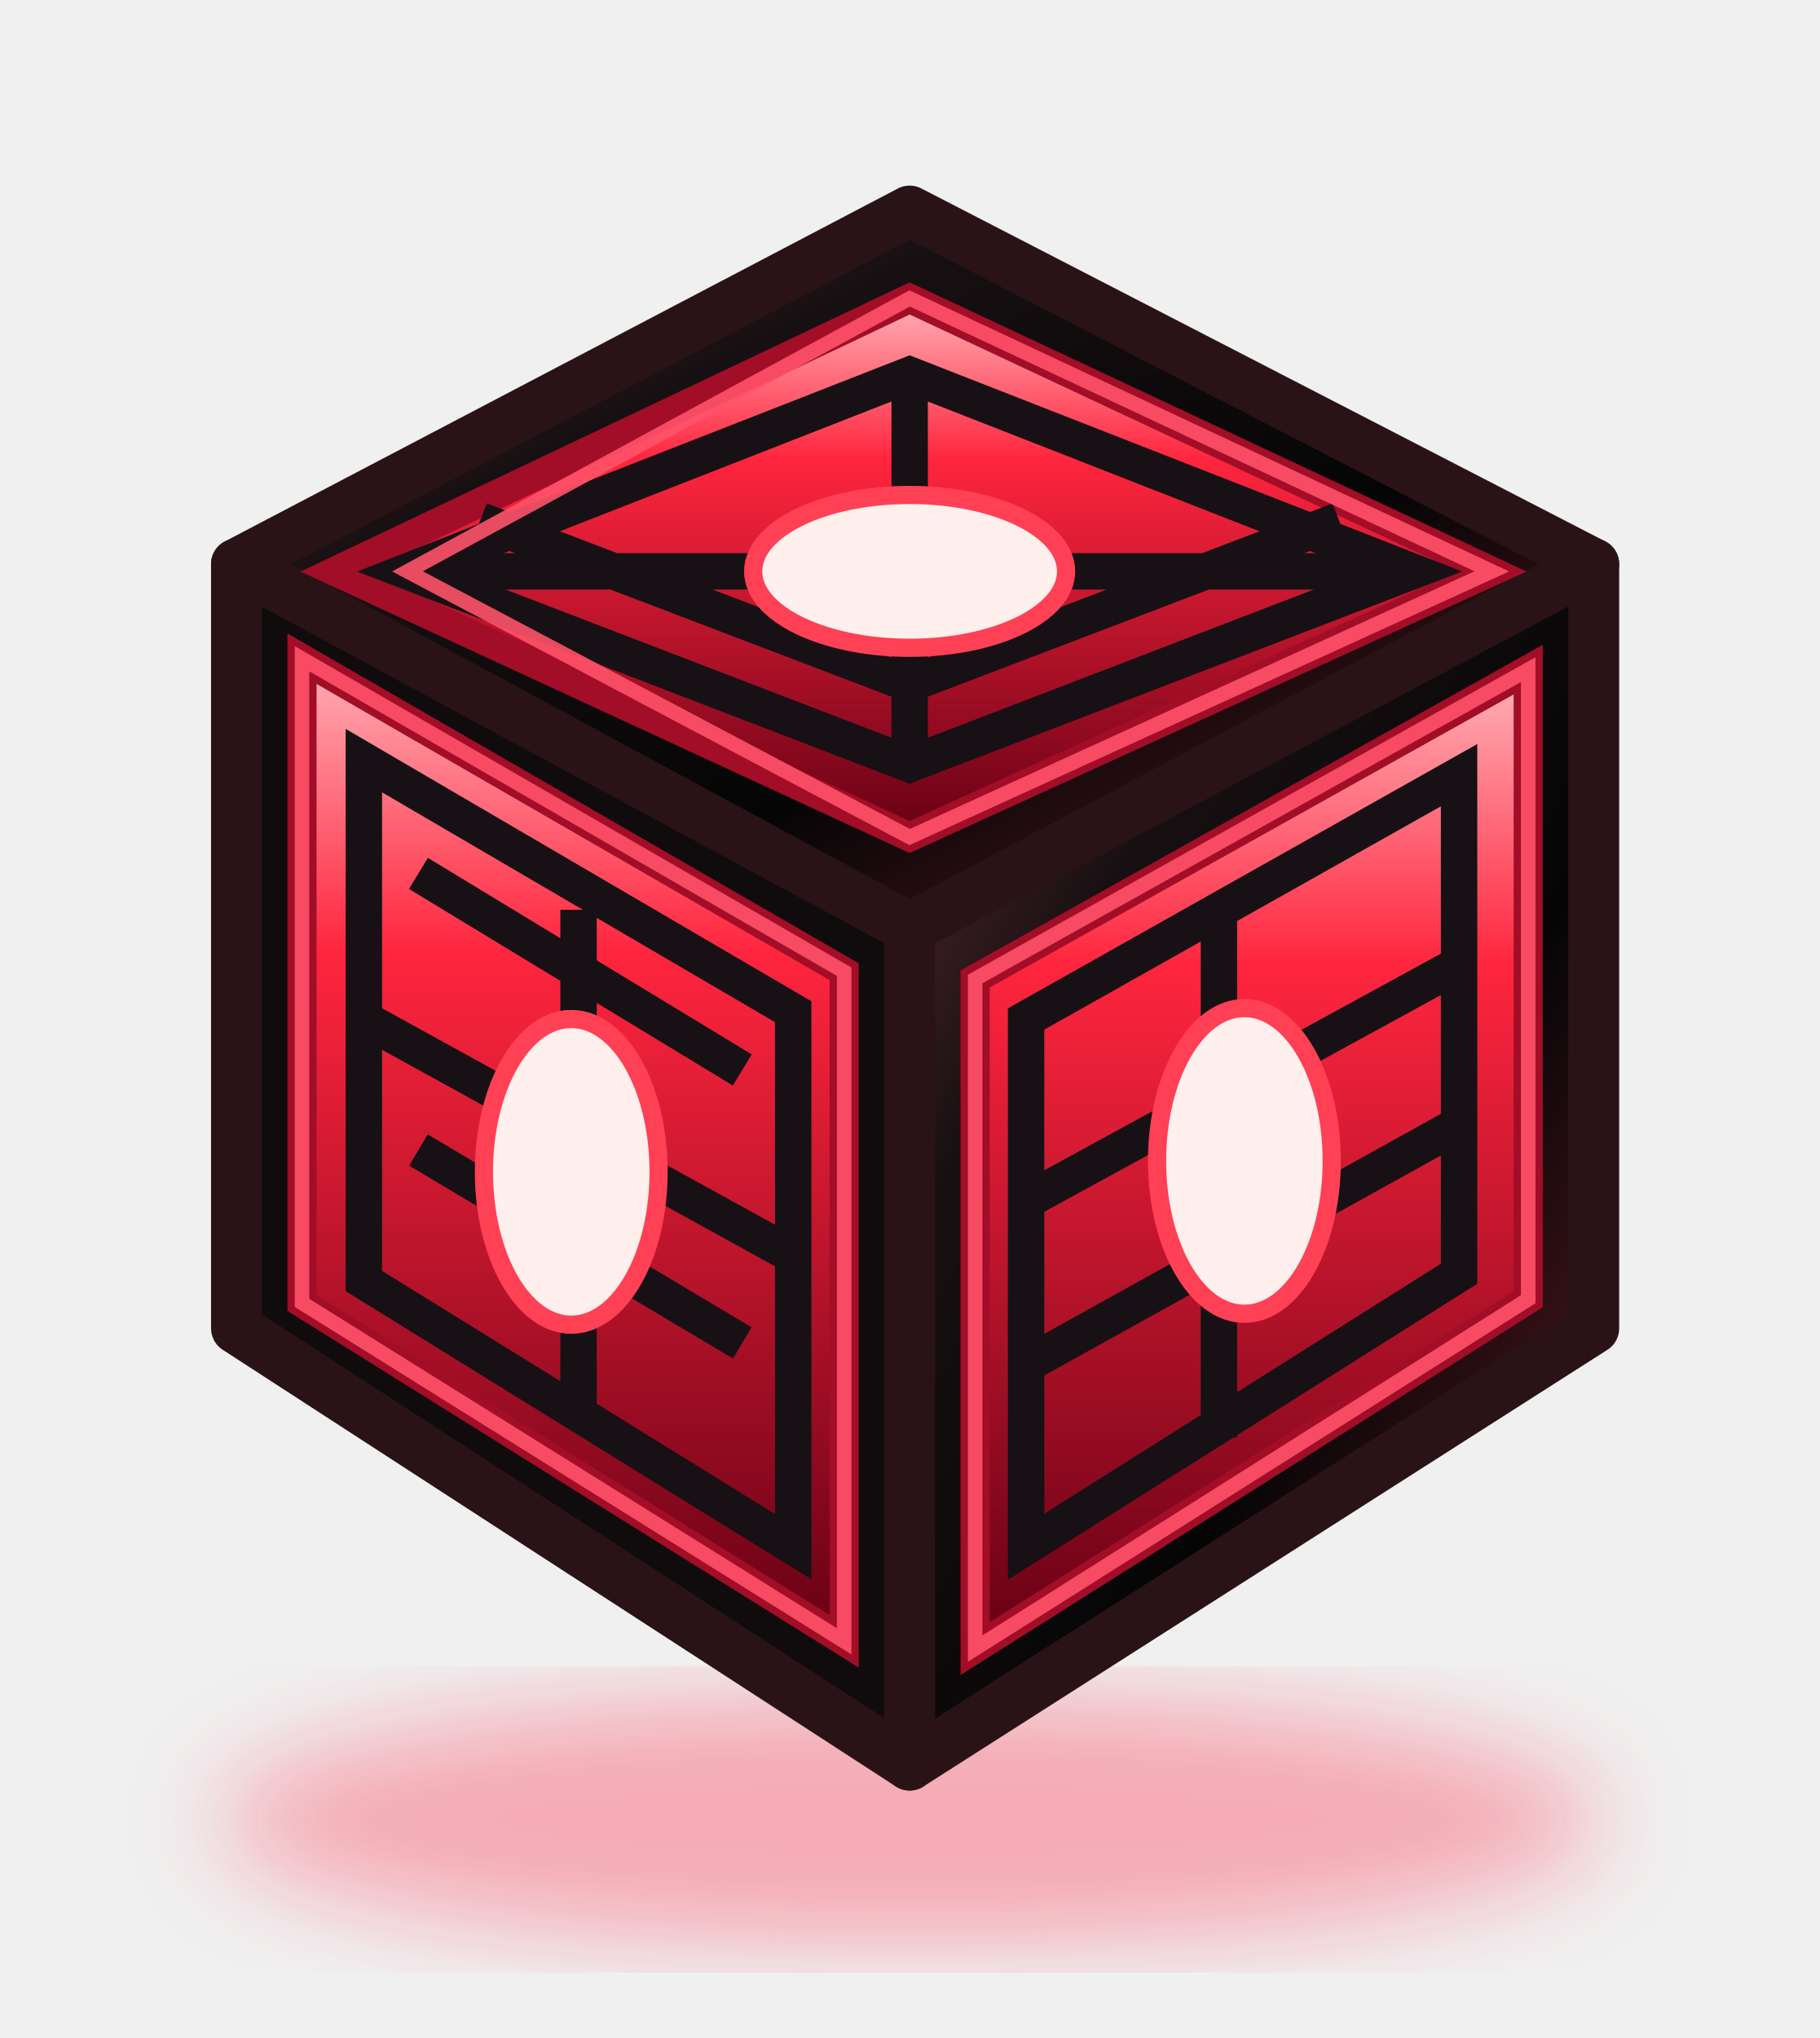
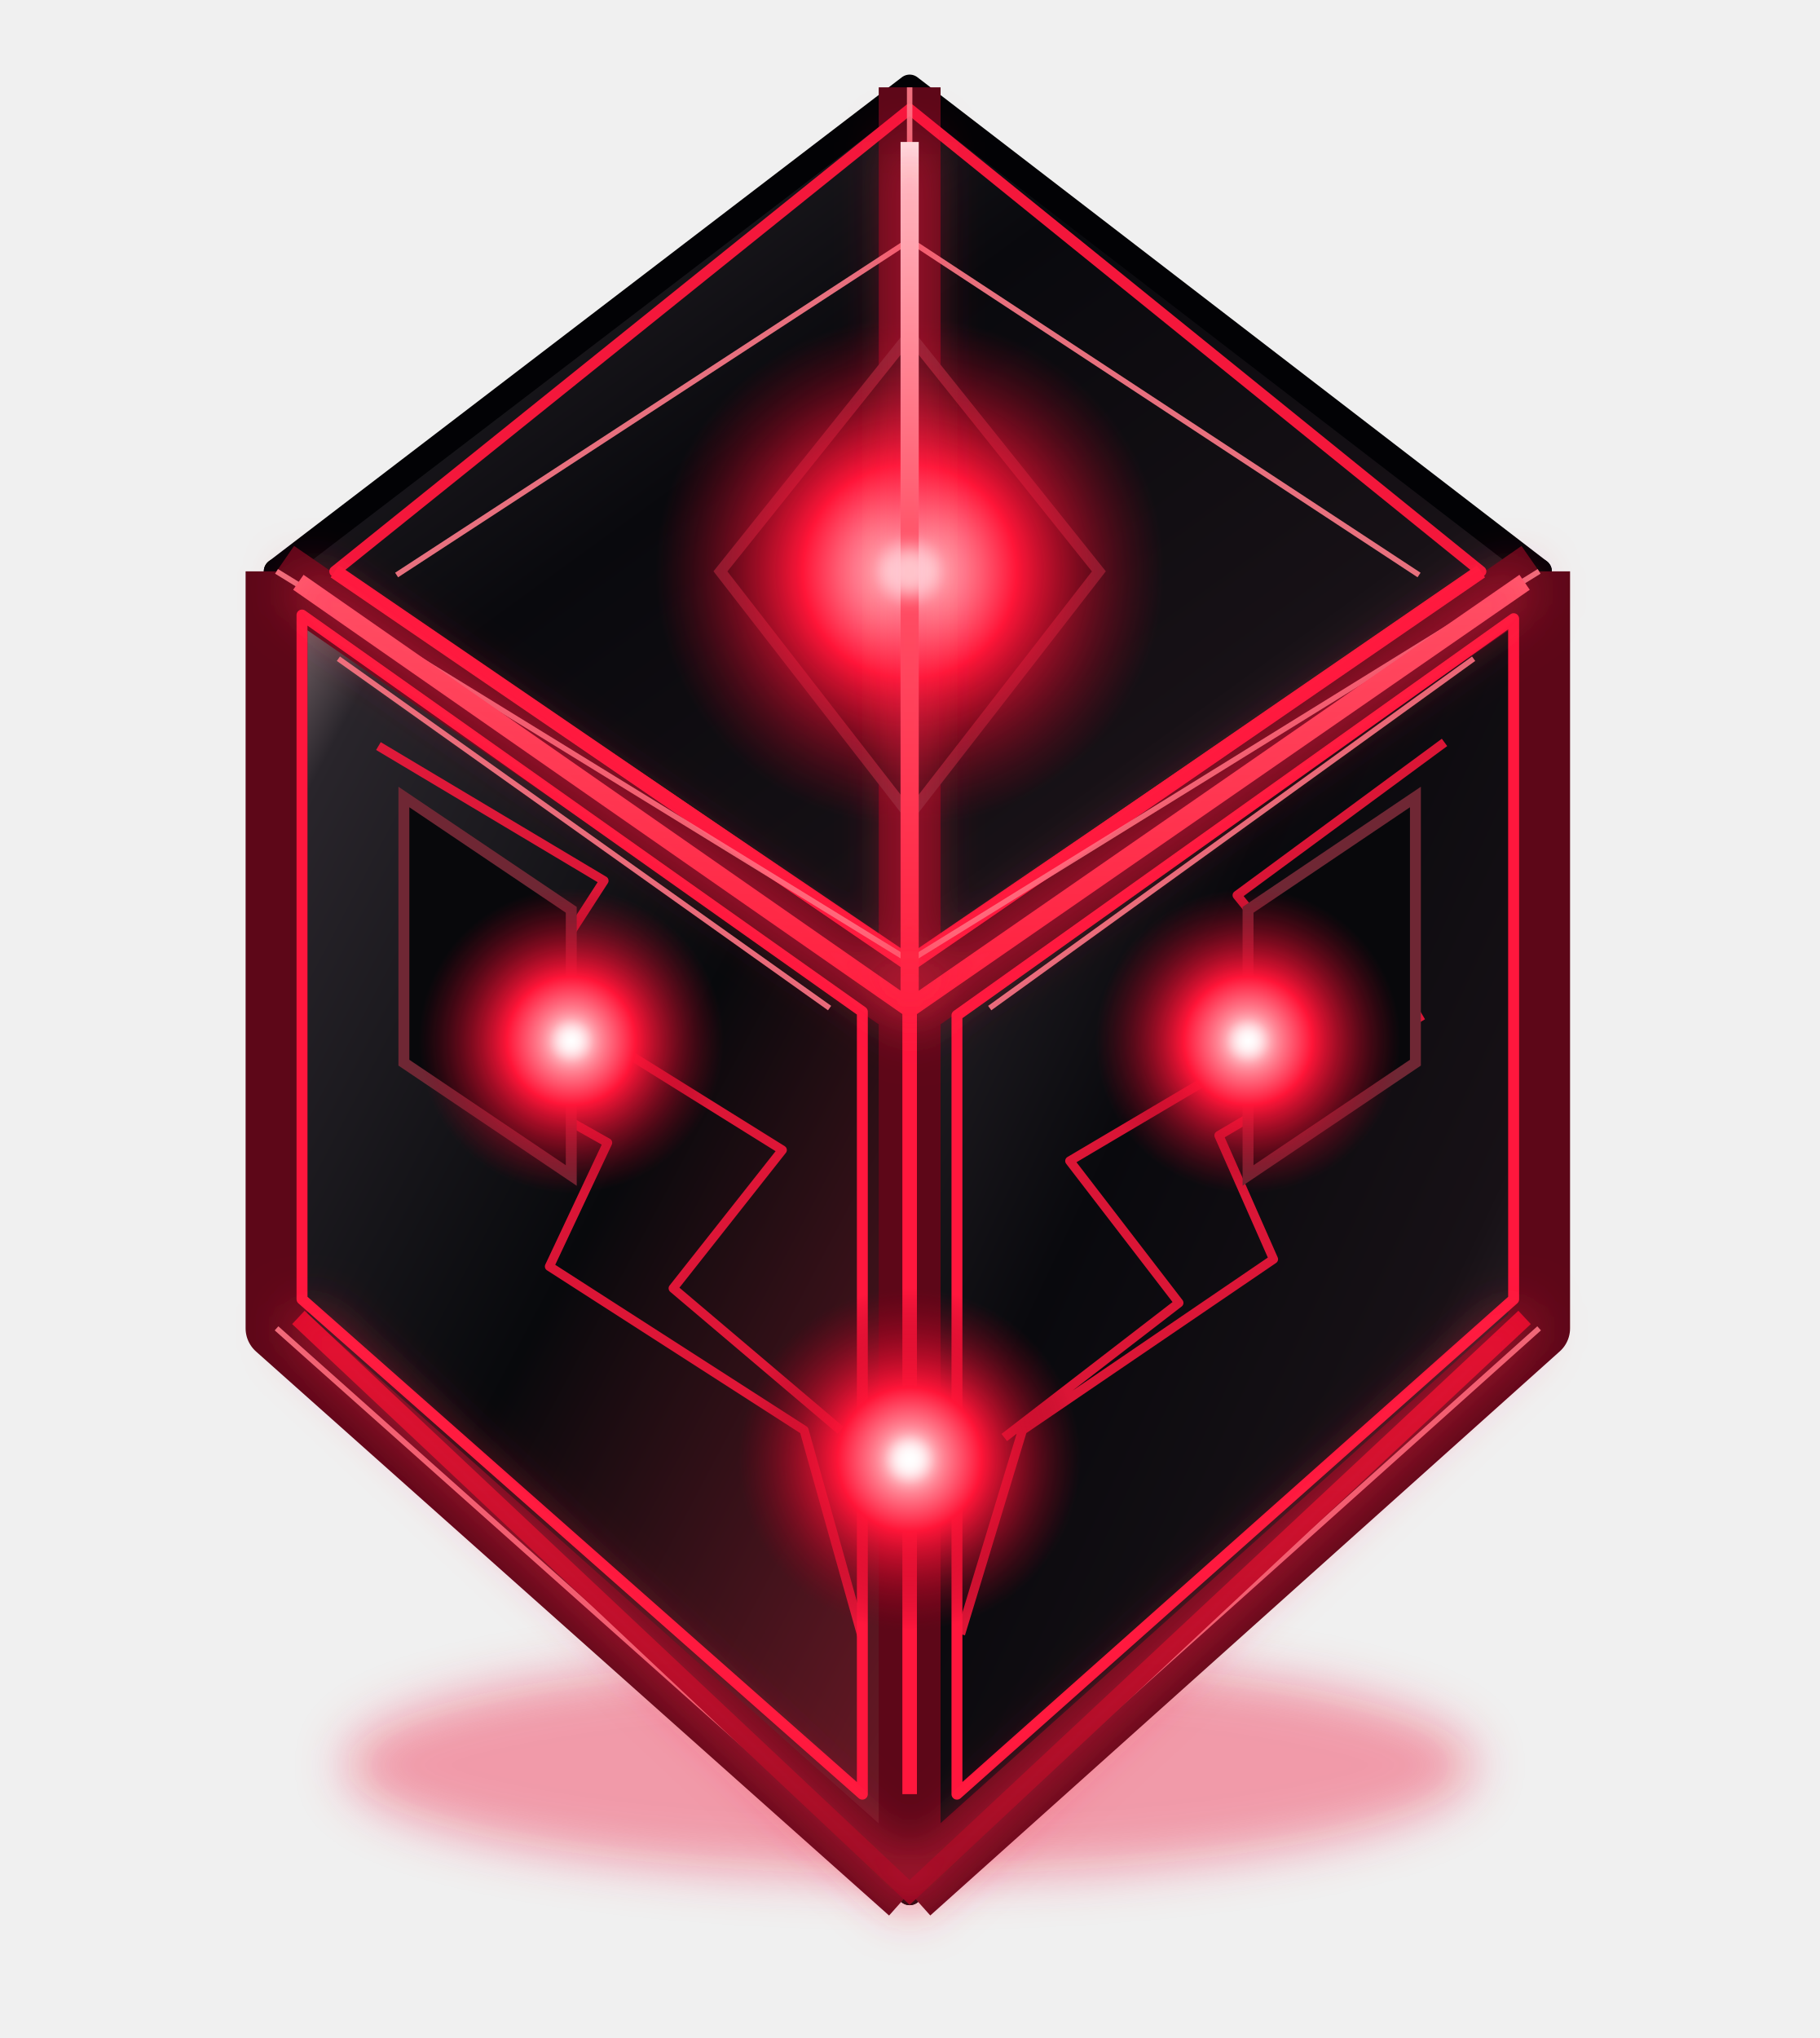
- <svg xmlns="http://www.w3.org/2000/svg" viewBox="0 0 500 560">
+ <svg xmlns="http://www.w3.org/2000/svg" viewBox="0 0 500 560" role="img" aria-label="Holocron Sith en obsidienne parcouru de fissures rouges">
  <defs>
-     <linearGradient id="obsidian" x2="1" y2="1">
-       <stop stop-color="#6a3036" />
-       <stop offset=".28" stop-color="#171012" />
-       <stop offset=".62" stop-color="#050506" />
-       <stop offset="1" stop-color="#6b1d27" />
+     <linearGradient id="obsidian" x1="0" y1="0" x2="1" y2="1">
+       <stop stop-color="#777078" />
+       <stop offset=".13" stop-color="#252126" />
+       <stop offset=".38" stop-color="#09090d" />
+       <stop offset=".7" stop-color="#171116" />
+       <stop offset="1" stop-color="#494047" />
    </linearGradient>
-     <linearGradient id="ruby" x2="0" y2="1">
-       <stop stop-color="#ffb2b8" />
-       <stop offset=".3" stop-color="#ff253e" />
-       <stop offset="1" stop-color="#650014" />
+     <linearGradient id="facet" x1="0" y1="0" x2=".9" y2="1">
+       <stop stop-color="#9c8588" />
+       <stop offset=".12" stop-color="#29252b" />
+       <stop offset=".52" stop-color="#08090c" />
+       <stop offset="1" stop-color="#6c1926" />
    </linearGradient>
-     <filter id="glow">
-       <feGaussianBlur stdDeviation="13" />
+     <linearGradient id="red" x1="0" y1="0" x2="0" y2="1">
+       <stop stop-color="#fff4f5" />
+       <stop offset=".22" stop-color="#ff6477" />
+       <stop offset=".55" stop-color="#ff092f" />
+       <stop offset="1" stop-color="#7b0018" />
+     </linearGradient>
+     <filter id="glow" x="-100%" y="-100%" width="300%" height="300%">
+       <feGaussianBlur stdDeviation="7" />
    </filter>
+     <filter id="soft" x="-60%" y="-60%" width="220%" height="220%">
+       <feGaussianBlur stdDeviation="2.4" />
+     </filter>
+     <radialGradient id="core">
+       <stop stop-color="#fff" />
+       <stop offset=".15" stop-color="#ff9ba7" />
+       <stop offset=".42" stop-color="#ff1538" />
+       <stop offset="1" stop-color="#8d001b" stop-opacity="0" />
+     </radialGradient>
  </defs>
-   <ellipse cx="250" cy="500" rx="190" ry="35" fill="#ff1235" opacity=".32" filter="url(#glow)" />
-   <g stroke="#291316" stroke-width="14" stroke-linejoin="round">
-     <path d="M65 155 250 58 438 155 250 255Z" fill="url(#obsidian)" />
-     <path d="M65 155 250 255 250 485 65 365Z" fill="#100b0d" />
-     <path d="M250 255 438 155 438 365 250 485Z" fill="url(#obsidian)" />
+   <ellipse cx="250" cy="485" rx="155" ry="30" fill="#f10b35" opacity=".38" filter="url(#glow)" />
+   <g stroke="#020205" stroke-width="7" stroke-linejoin="round">
+     <path d="M250 24 423 157 250 277 76 157Z" fill="url(#obsidian)" />
+     <path d="M76 157 250 277 250 520 76 365Z" fill="url(#facet)" />
+     <path d="M250 277 423 157 423 365 250 520Z" fill="url(#obsidian)" />
  </g>
-   <g stroke="#a20d27" stroke-width="8" fill="url(#ruby)">
-     <path d="M92 157 250 82 410 157 250 230Z" />
-     <path d="M83 181 232 267 232 451 83 358Z" />
-     <path d="M268 269 420 184 420 357 268 453Z" />
+   <g fill="none" stroke="#5d0718" stroke-width="17" stroke-linejoin="round">
+     <path d="M250 24 250 277 76 157M250 277 423 157M250 277 250 520M76 157 76 365 250 520M423 157 423 365 250 520" />
  </g>
-   <g fill="none" stroke="#171014" stroke-width="10">
-     <path d="M112 157 250 103 388 157 250 210Z" />
-     <path d="M132 143 250 188 368 143M250 103V210M112 157 388 157" />
-     <path d="M100 209 218 278 218 425 100 352ZM115 240 204 294M115 316 204 369M159 250V388M100 280 218 345" />
-     <path d="M282 280 401 213V350L282 425ZM282 330 401 265M282 375 401 309M335 250V395" />
+   <g fill="none" stroke="#ff173d" stroke-linejoin="round">
+     <path d="M250 30 407 157 250 264 92 157Z" stroke-width="3" opacity=".95" />
+     <path d="M83 169 237 278 237 493 83 357Z" stroke-width="3" />
+     <path d="M263 279 416 170 416 357 263 493Z" stroke-width="3" />
+     <path d="M250 43 250 265 92 157M250 265 407 157M250 278 250 493" stroke-width="4" />
+     <path d="M104 205 166 242 146 273 215 316 185 354 231 393M112 283 167 314 151 348 221 393 237 450M397 204 340 246 365 277 294 319 324 358 276 395M391 279 335 312 350 346 281 393 264 449" stroke-width="2.5" opacity=".85" />
  </g>
-   <g fill="#fff0ed" stroke="#ff4055" stroke-width="5">
-     <ellipse cx="250" cy="157" rx="43" ry="21" />
-     <ellipse cx="157" cy="322" rx="24" ry="42" />
-     <ellipse cx="342" cy="319" rx="24" ry="42" />
+   <g fill="none" stroke="#ff7b8a" stroke-width="1.5" opacity=".9">
+     <path d="M250 24 250 264 76 157M250 264 423 157M76 365 250 520 423 365" />
+     <path d="M109 158 250 66 390 158M93 181 228 277M272 277 405 181" />
  </g>
-   <g fill="none" stroke="#ff5268" stroke-width="4" opacity=".9">
-     <path d="M112 157 250 82 410 157 250 230Z" />
-     <path d="M83 181 232 267 232 451 83 358Z" />
-     <path d="M268 269 420 184 420 357 268 453Z" />
+   <g fill="#08080b" stroke="#6f2734" stroke-width="3">
+     <path d="M250 92 302 157 250 224 198 157Z" />
+     <path d="M111 219 157 250 157 323 111 292Z" />
+     <path d="M389 219 343 250 343 323 389 292Z" />
+   </g>
+   <g fill="url(#core)">
+     <circle cx="250" cy="157" r="70" />
+     <circle cx="157" cy="286" r="42" />
+     <circle cx="343" cy="286" r="42" />
+     <circle cx="250" cy="401" r="47" />
+   </g>
+   <g fill="none" stroke="url(#red)" stroke-width="5">
+     <path d="M250 39 250 277M82 160 250 277 419 160M82 362 250 520 419 362" />
+   </g>
+   <g fill="#fff" filter="url(#soft)">
+     <circle cx="250" cy="157" r="7" />
+     <circle cx="157" cy="286" r="4" />
+     <circle cx="343" cy="286" r="4" />
+     <circle cx="250" cy="401" r="5" />
+   </g>
+   <g fill="none" stroke="#ff2948" stroke-width="8" opacity=".65" filter="url(#glow)">
+     <path d="M250 39 250 277 82 160M250 277 419 160M82 362 250 520 419 362" />
  </g>
</svg>
